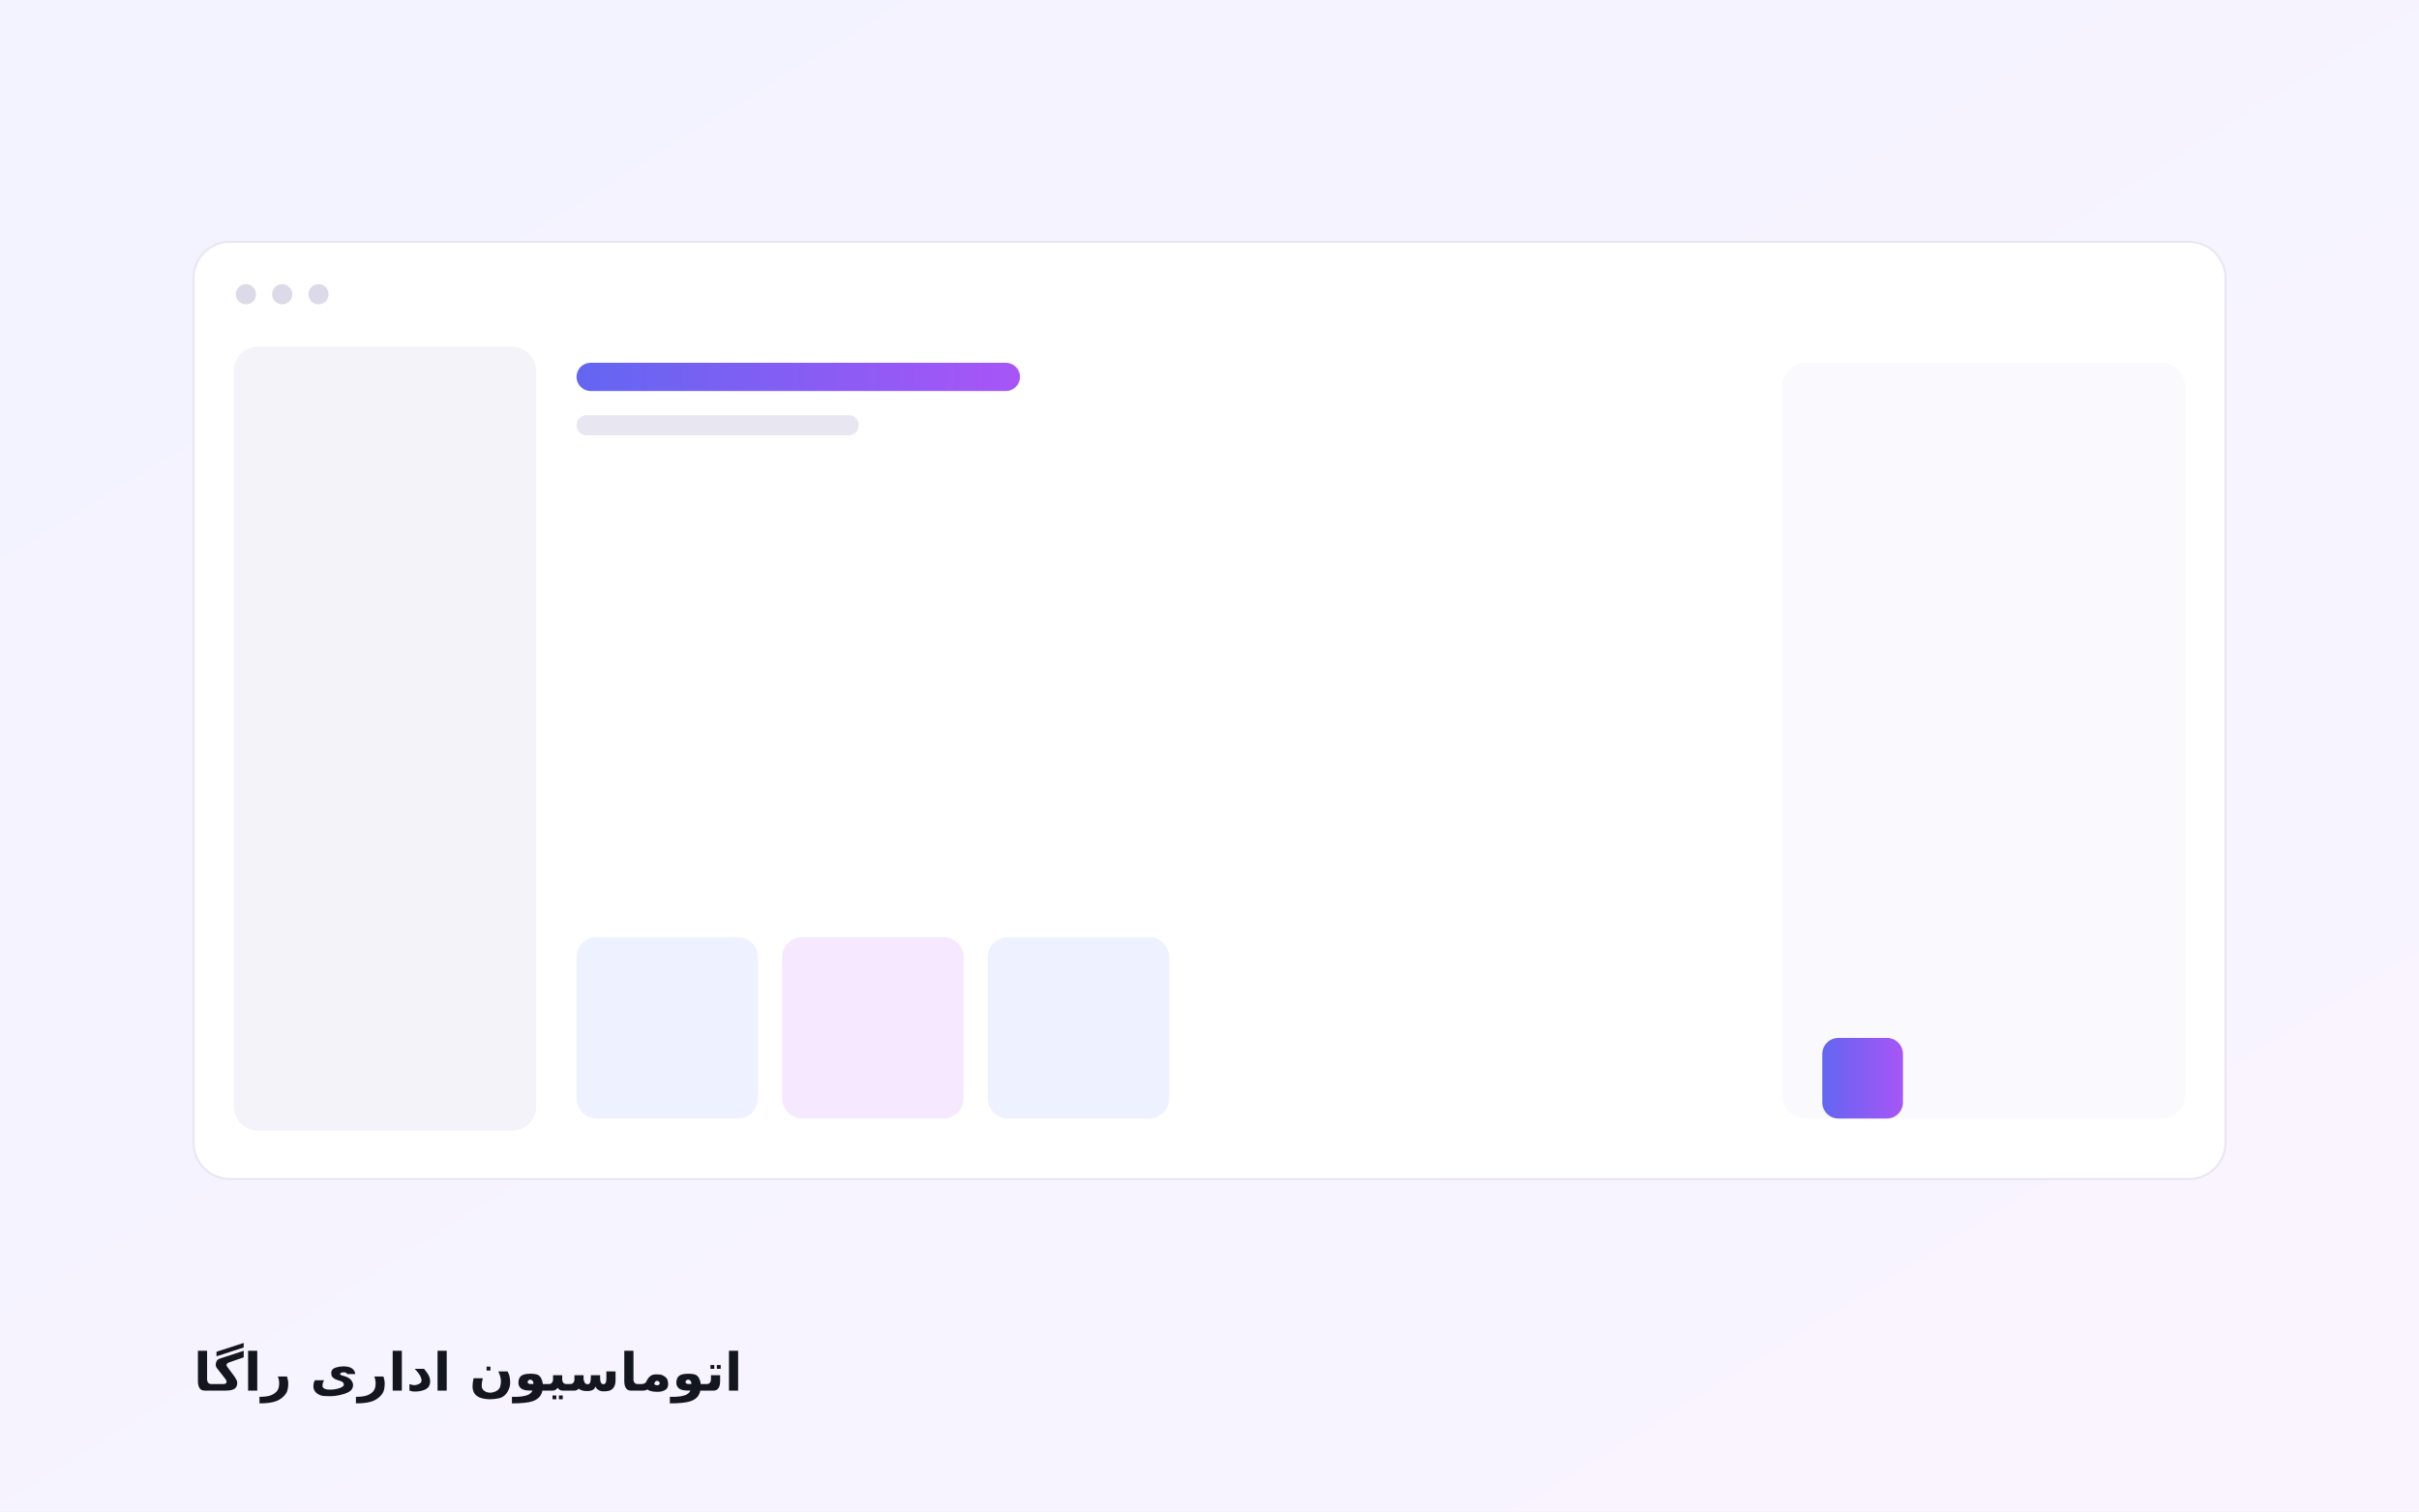
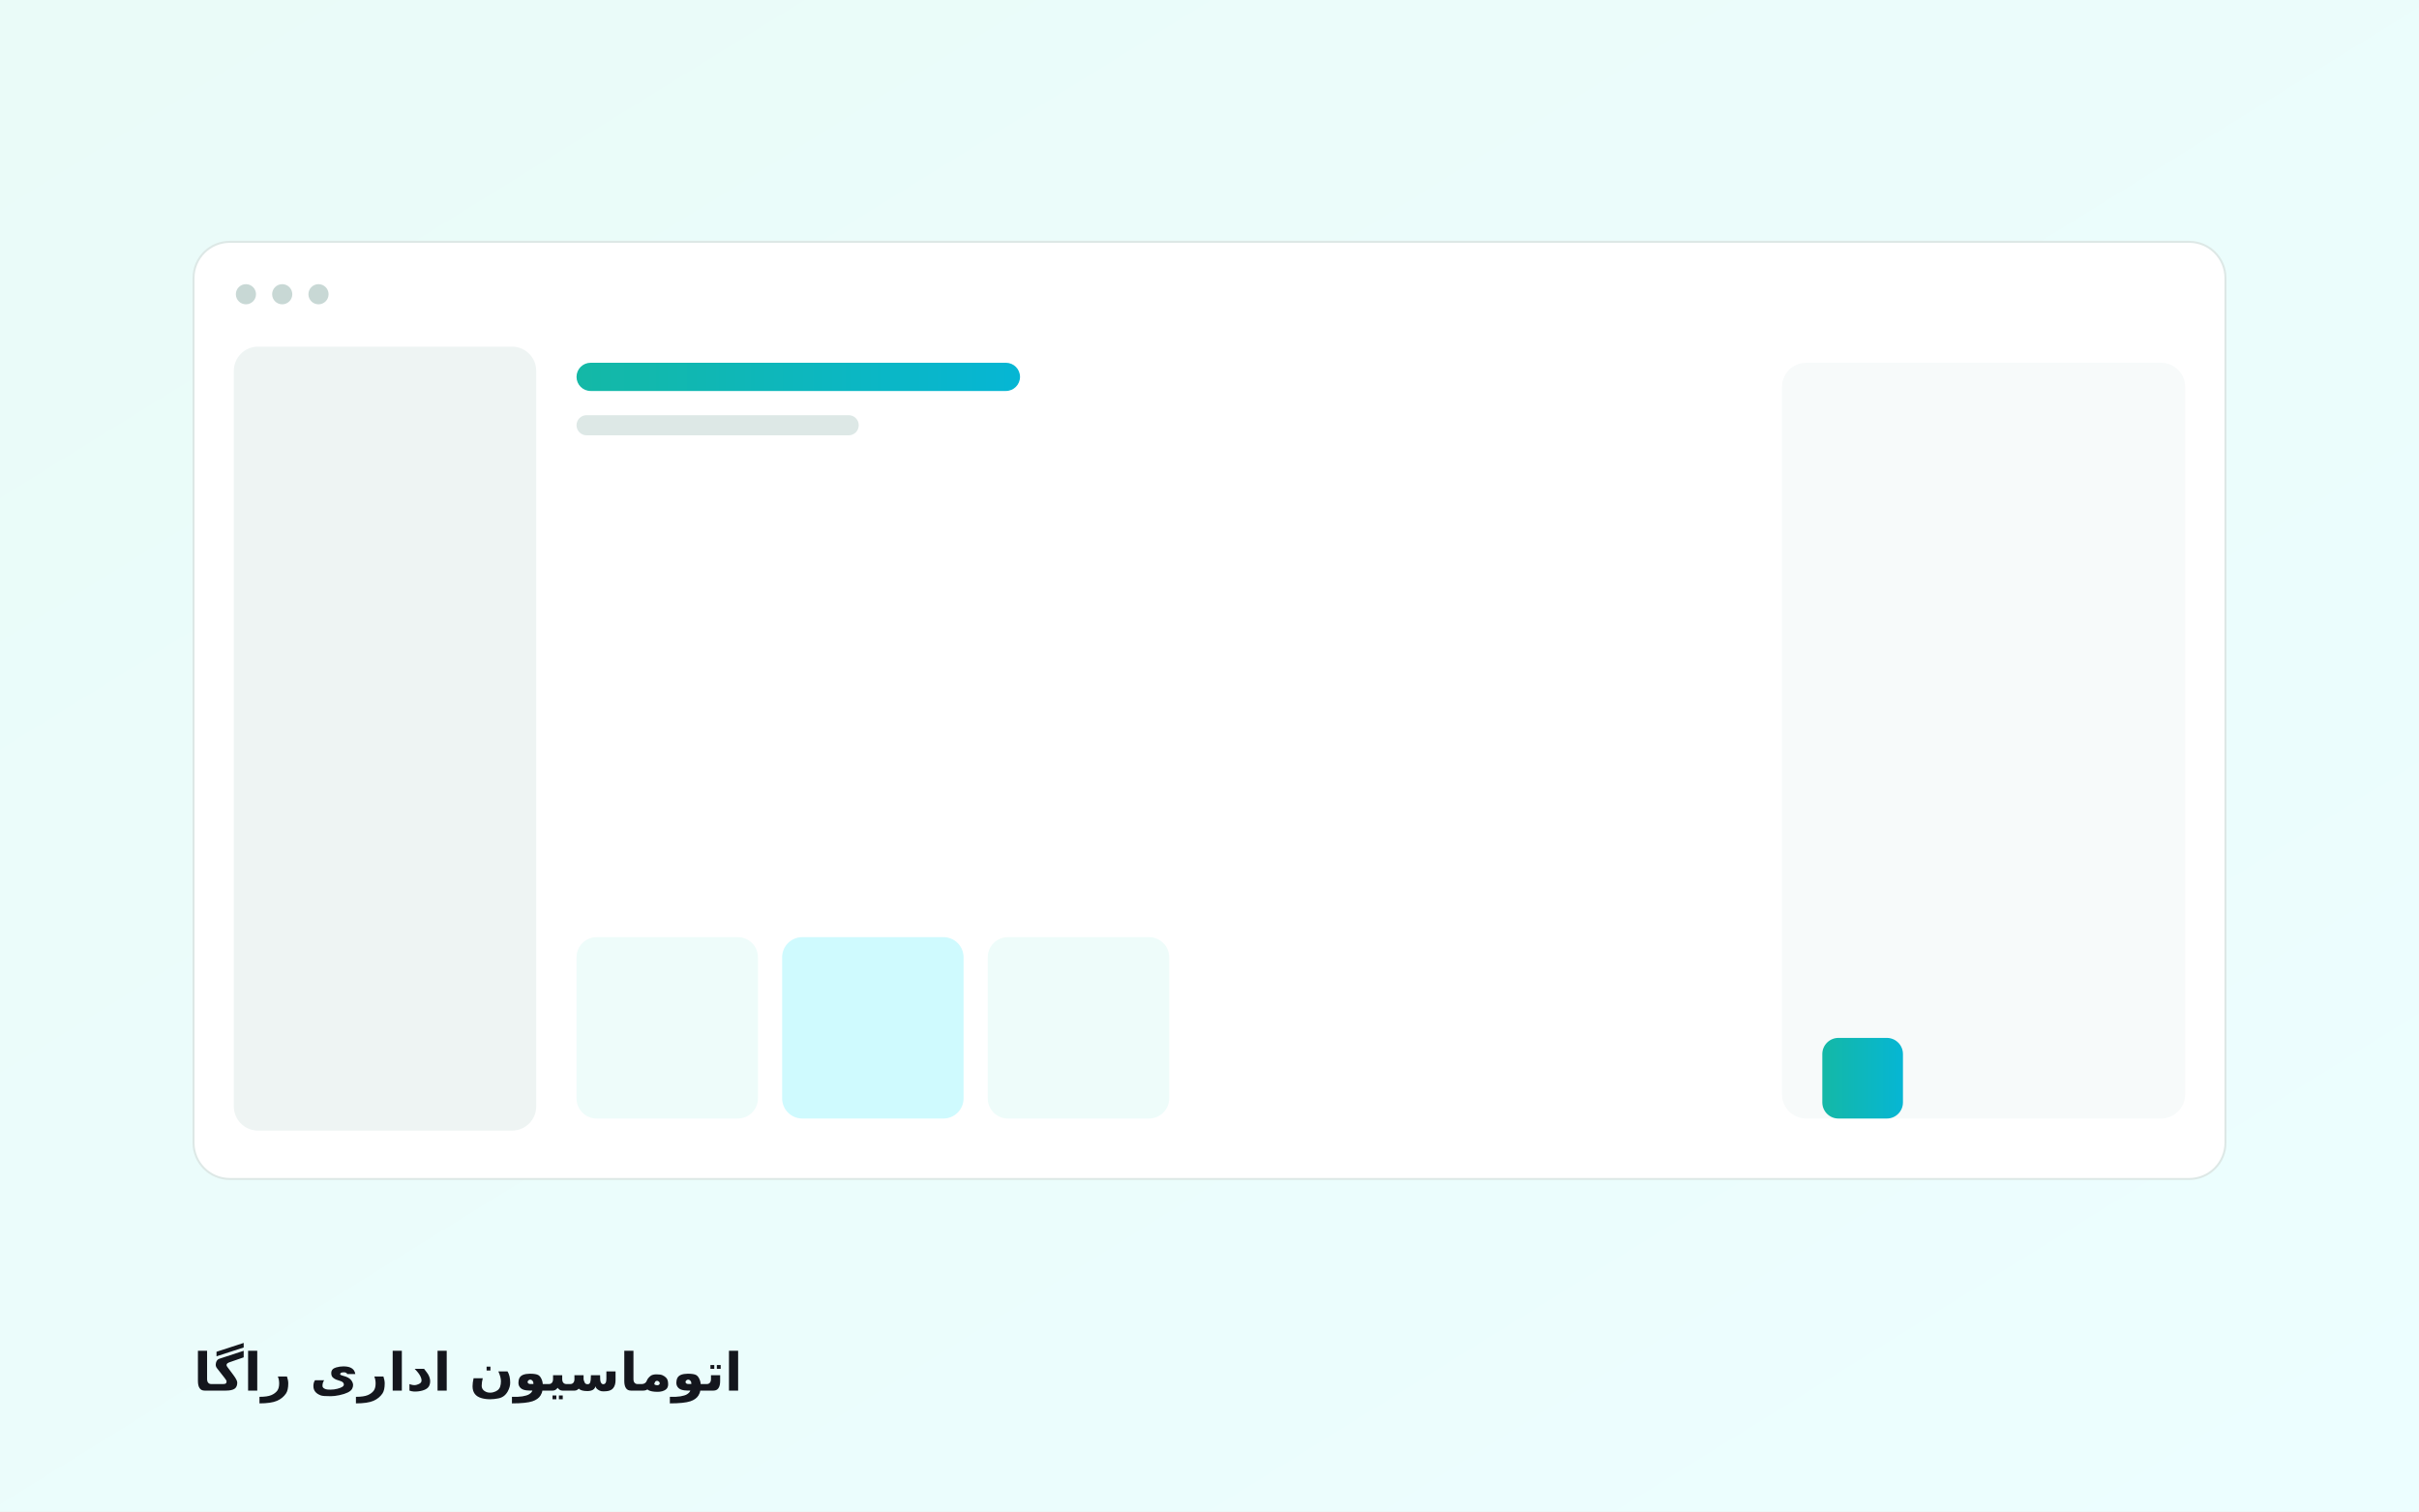
<svg xmlns="http://www.w3.org/2000/svg" width="1200" height="750" viewBox="0 0 1200 750" role="img" aria-label="اتوماسیون اداری راگا">
  <defs>
    <linearGradient id="bg4a1616" x1="0" y1="0" x2="1" y2="1">
-       <stop offset="0" stop-color="#f2f3ff" />
-       <stop offset="1" stop-color="#faf4ff" />
+       <stop offset="0" stop-color="#eafbf8" />
+       <stop offset="1" stop-color="#ecfeff" />
    </linearGradient>
    <linearGradient id="ac4a1616" x1="0" y1="0" x2="1" y2="0">
-       <stop offset="0" stop-color="#6366f1" />
-       <stop offset="1" stop-color="#a855f7" />
+       <stop offset="0" stop-color="#14b8a6" />
+       <stop offset="1" stop-color="#06b6d4" />
    </linearGradient>
  </defs>
  <rect width="1200" height="750" fill="url(#bg4a1616)" />
  <g transform="translate(96 120)">
-     <rect width="1008" height="465" rx="18" fill="#ffffff" stroke="#e8e6f1" />
-     <circle cx="26" cy="26" r="5" fill="#dcd9e8" />
-     <circle cx="44" cy="26" r="5" fill="#dcd9e8" />
-     <circle cx="62" cy="26" r="5" fill="#dcd9e8" />
-     <rect x="20" y="52" width="150" height="389" rx="12" fill="#f4f3f9" />
+     <rect width="1008" height="465" rx="18" fill="#ffffff" stroke="#dde8e6" />
+     <circle cx="26" cy="26" r="5" fill="#c8d8d5" />
+     <circle cx="44" cy="26" r="5" fill="#c8d8d5" />
+     <circle cx="62" cy="26" r="5" fill="#c8d8d5" />
+     <rect x="20" y="52" width="150" height="389" rx="12" fill="#eef4f3" />
    <rect x="190" y="60" width="220" height="14" rx="7" fill="url(#ac4a1616)" />
-     <rect x="190" y="86" width="140" height="10" rx="5" fill="#e8e6f1" />
-     <rect x="190" y="345" width="90" height="90" rx="10" fill="#eef1ff" />
-     <rect x="292" y="345" width="90" height="90" rx="10" fill="#f5e8ff" />
-     <rect x="394" y="345" width="90" height="90" rx="10" fill="#eef1ff" />
-     <rect x="788" y="60" width="200" height="375" rx="12" fill="#faf9fd" />
+     <rect x="190" y="86" width="140" height="10" rx="5" fill="#dde8e6" />
+     <rect x="190" y="345" width="90" height="90" rx="10" fill="#eefcfa" />
+     <rect x="292" y="345" width="90" height="90" rx="10" fill="#cffafe" />
+     <rect x="394" y="345" width="90" height="90" rx="10" fill="#eefcfa" />
+     <rect x="788" y="60" width="200" height="375" rx="12" fill="#f7fafa" />
    <rect x="808" y="395" width="40" height="40" rx="8" fill="url(#ac4a1616)" />
  </g>
  <text x="8%" y="690" fill="#14161d" font-family="Vazirmatn, Tahoma, sans-serif" font-size="26" font-weight="700">اتوماسیون اداری راگا</text>
</svg>
